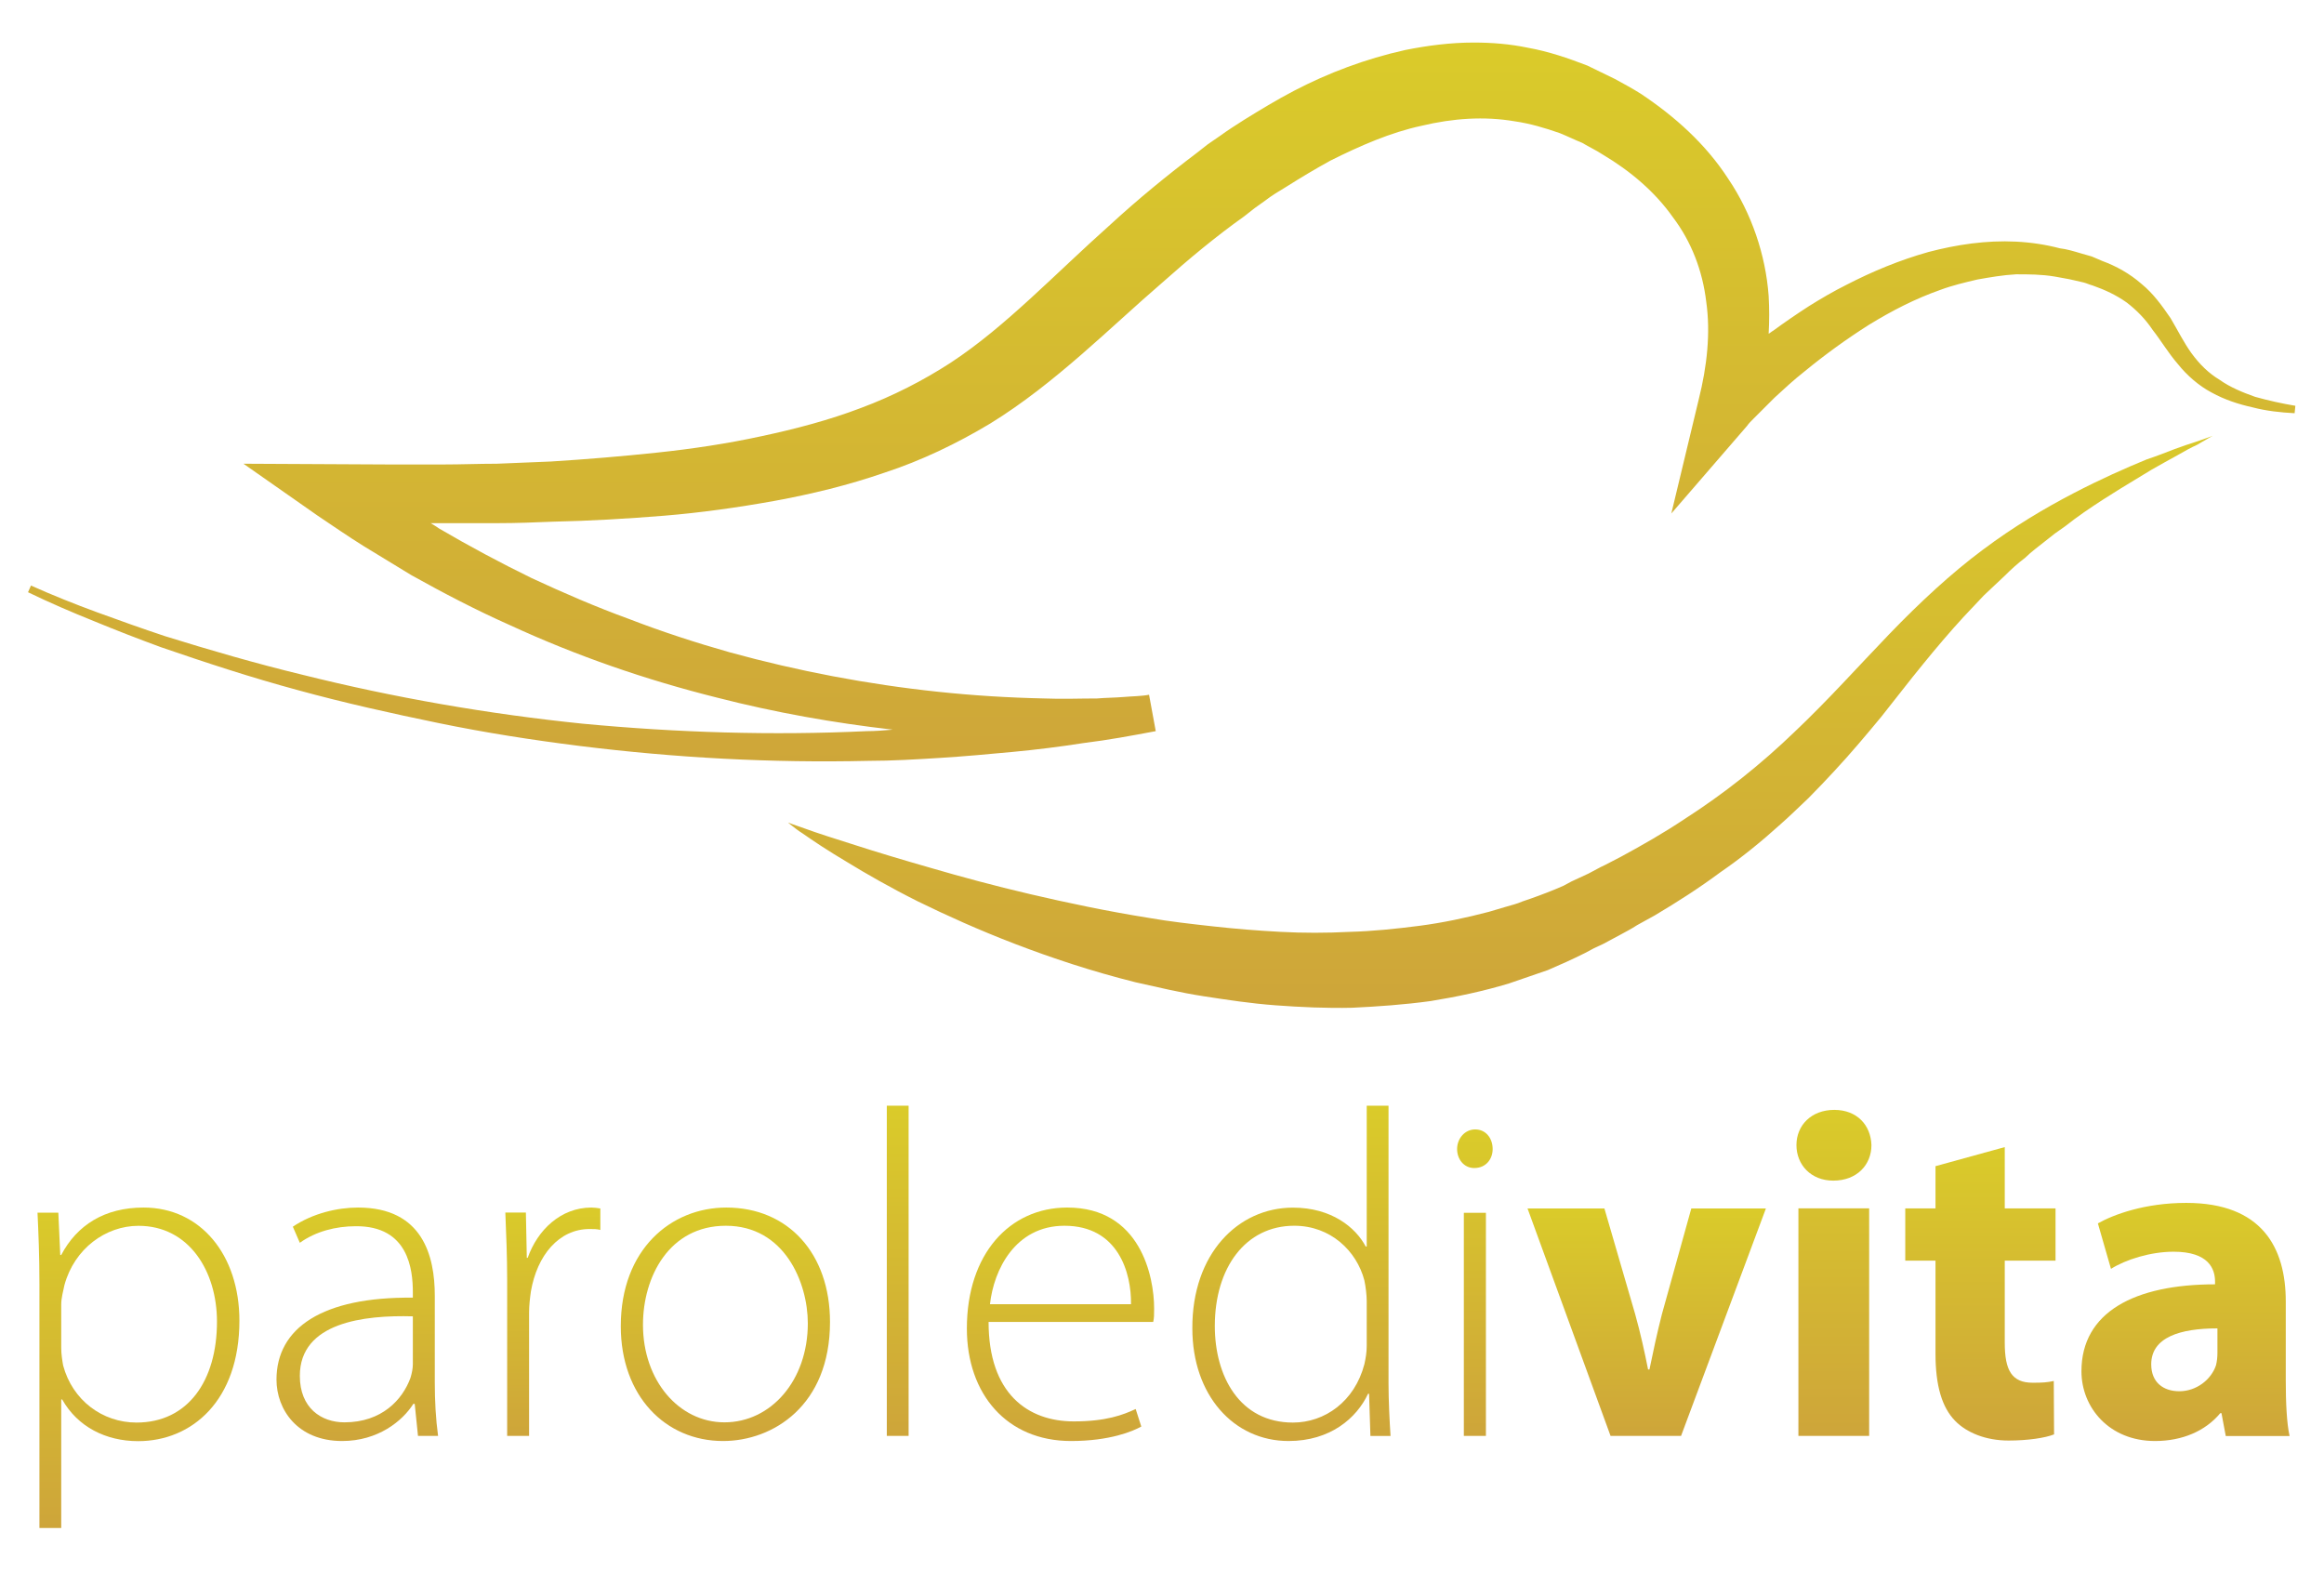
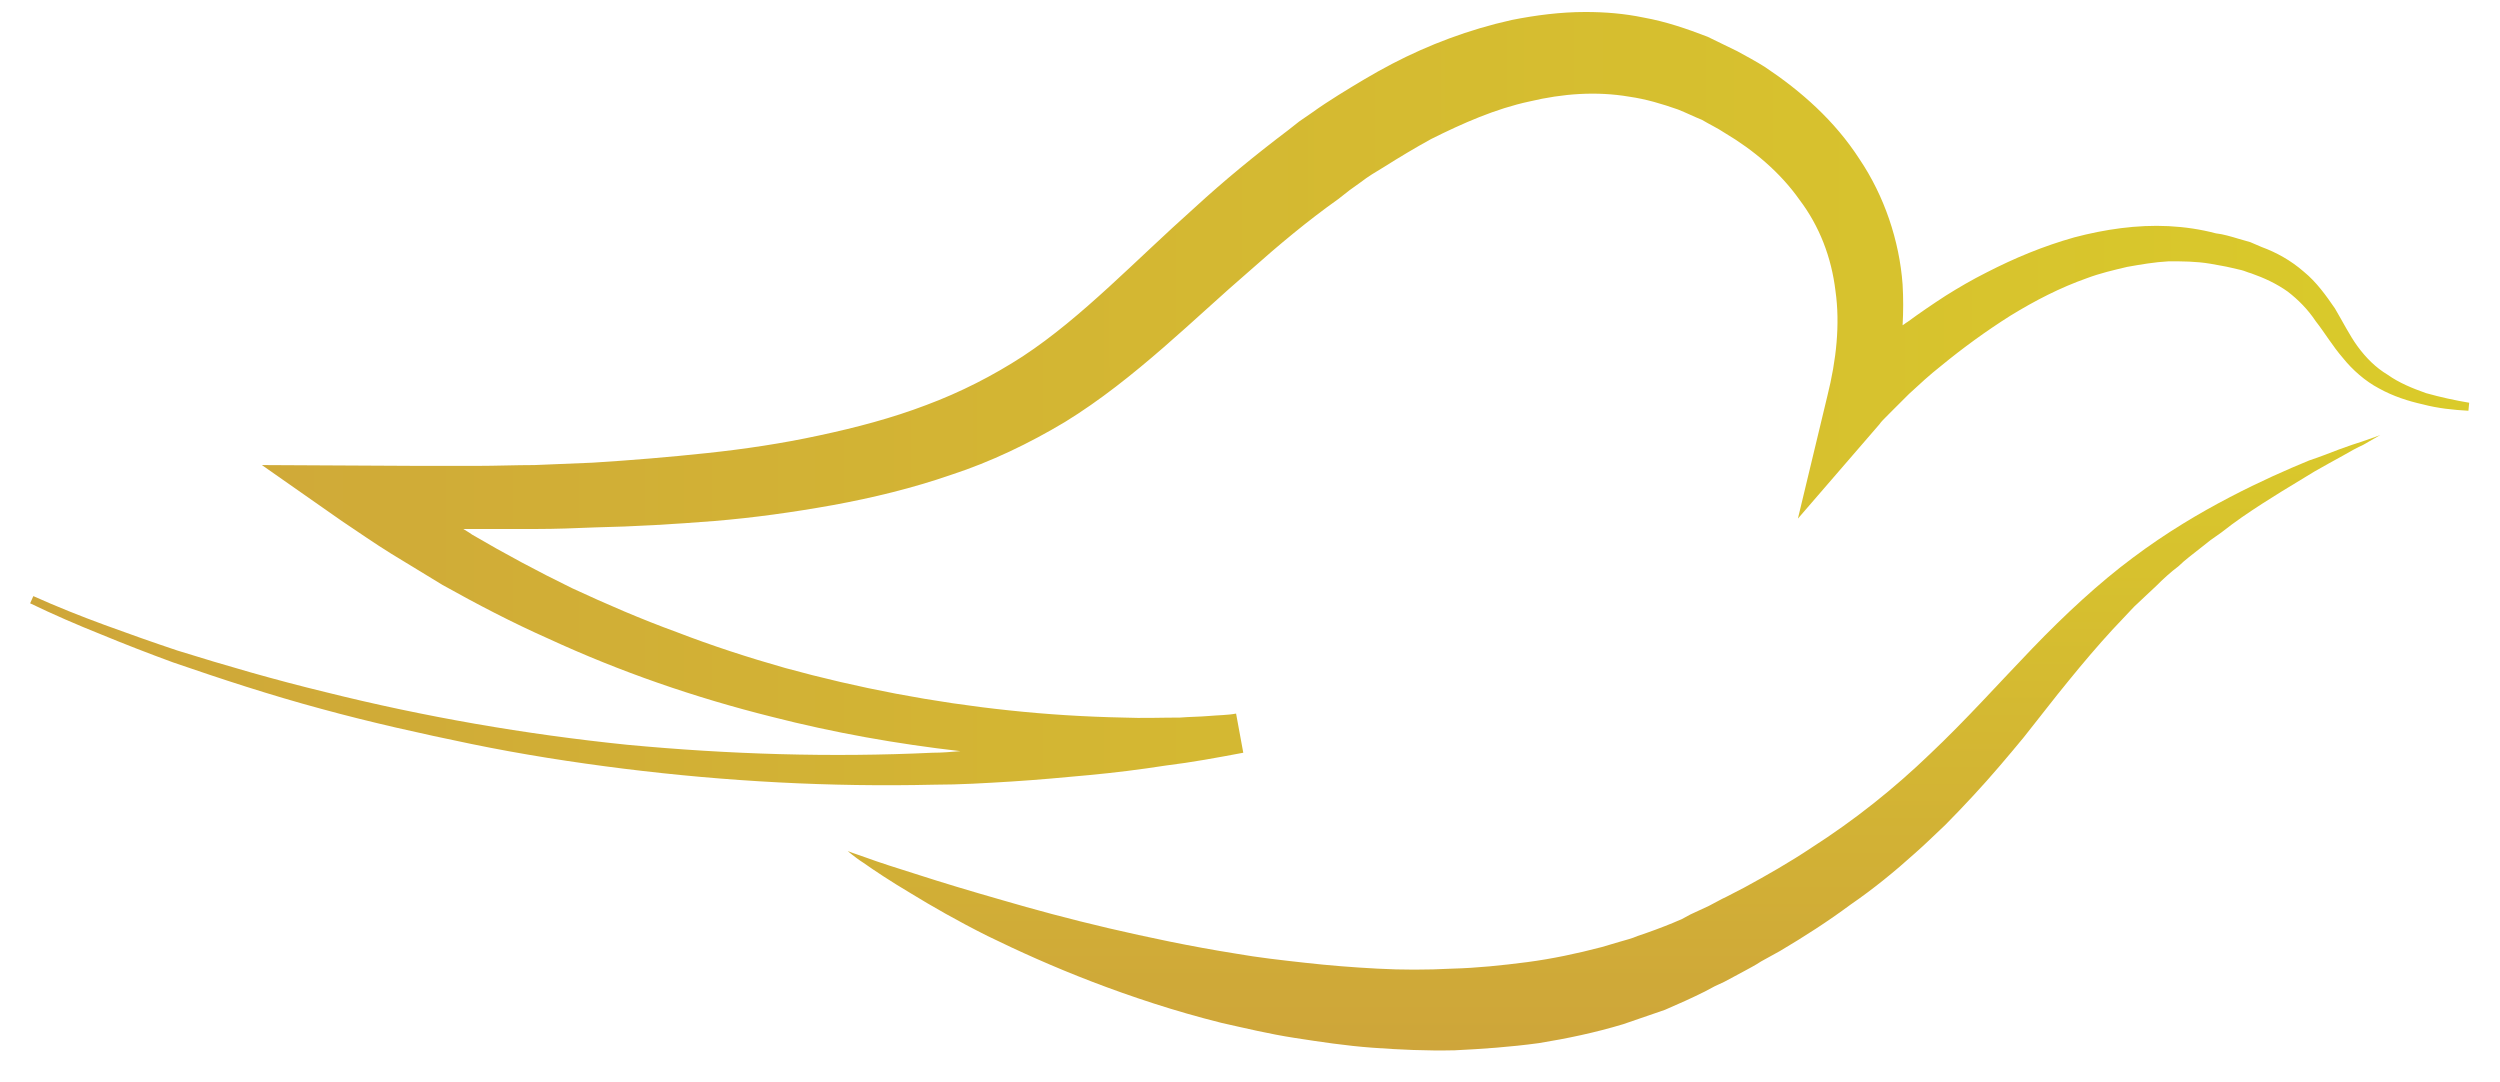
- <svg xmlns="http://www.w3.org/2000/svg" width="100%" height="100%" viewBox="0 0 74 50" version="1.1" xml:space="preserve" style="fill-rule:evenodd;clip-rule:evenodd;stroke-linejoin:round;stroke-miterlimit:1.414;">
-   <g transform="matrix(0.151115,0,0,0.151099,-102.522,-80.6607)">
-     <g transform="matrix(-6.8e-06,-156.539,-156.539,6.8e-06,923.218,699.333)">
-       <path d="M0.99,-0.328C0.978,-0.274 0.959,-0.224 0.935,-0.178C0.923,-0.155 0.909,-0.132 0.896,-0.111C0.889,-0.1 0.882,-0.089 0.874,-0.078L0.863,-0.062L0.852,-0.048C0.821,-0.007 0.789,0.032 0.755,0.069C0.722,0.106 0.688,0.141 0.656,0.176C0.624,0.211 0.594,0.246 0.569,0.284C0.545,0.321 0.524,0.362 0.508,0.405C0.492,0.447 0.48,0.492 0.47,0.539C0.46,0.585 0.453,0.632 0.448,0.679C0.443,0.726 0.439,0.774 0.436,0.822C0.435,0.846 0.434,0.871 0.433,0.895C0.433,0.919 0.432,0.943 0.432,0.967L0.432,1.04L0.433,1.236L0.363,1.136C0.349,1.115 0.335,1.095 0.322,1.074C0.309,1.053 0.296,1.031 0.283,1.01C0.259,0.967 0.236,0.923 0.216,0.878C0.174,0.787 0.142,0.694 0.118,0.598C0.098,0.52 0.084,0.441 0.075,0.362C0.074,0.374 0.073,0.385 0.073,0.397C0.067,0.524 0.071,0.652 0.083,0.779C0.096,0.906 0.118,1.033 0.149,1.157C0.164,1.219 0.182,1.281 0.201,1.342C0.211,1.372 0.222,1.403 0.233,1.433C0.244,1.463 0.256,1.493 0.269,1.522L0.26,1.526C0.246,1.497 0.233,1.467 0.221,1.437C0.209,1.408 0.197,1.377 0.186,1.347C0.165,1.286 0.145,1.225 0.128,1.162C0.111,1.1 0.097,1.037 0.084,0.974C0.071,0.911 0.061,0.847 0.053,0.783C0.037,0.654 0.03,0.525 0.033,0.395C0.033,0.363 0.035,0.33 0.037,0.298C0.039,0.266 0.042,0.233 0.045,0.201C0.048,0.169 0.052,0.137 0.057,0.105C0.061,0.072 0.067,0.04 0.073,0.008L0.122,0.017C0.12,0.027 0.12,0.04 0.119,0.051C0.118,0.063 0.118,0.075 0.117,0.087C0.117,0.111 0.116,0.134 0.117,0.158C0.118,0.206 0.121,0.254 0.126,0.301C0.136,0.396 0.154,0.49 0.179,0.581C0.192,0.627 0.207,0.673 0.224,0.717C0.24,0.761 0.259,0.805 0.279,0.848C0.3,0.891 0.322,0.932 0.346,0.973C0.349,0.977 0.351,0.981 0.353,0.984L0.353,0.967C0.353,0.942 0.353,0.918 0.353,0.893C0.353,0.868 0.354,0.844 0.355,0.819C0.356,0.77 0.359,0.72 0.363,0.67C0.367,0.621 0.374,0.571 0.383,0.521C0.392,0.472 0.404,0.422 0.421,0.373C0.437,0.324 0.46,0.276 0.487,0.231C0.514,0.187 0.547,0.146 0.58,0.108C0.613,0.07 0.646,0.035 0.677,-0.001C0.709,-0.037 0.739,-0.073 0.766,-0.111L0.777,-0.125L0.787,-0.139C0.794,-0.148 0.8,-0.158 0.806,-0.168C0.818,-0.187 0.83,-0.207 0.841,-0.227C0.861,-0.267 0.879,-0.308 0.888,-0.35C0.898,-0.392 0.901,-0.434 0.894,-0.475C0.891,-0.496 0.885,-0.516 0.878,-0.536C0.874,-0.546 0.869,-0.556 0.865,-0.566C0.859,-0.576 0.855,-0.585 0.849,-0.594C0.827,-0.631 0.799,-0.664 0.765,-0.688C0.732,-0.713 0.693,-0.728 0.651,-0.733C0.609,-0.739 0.564,-0.734 0.52,-0.723L0.366,-0.686L0.484,-0.788C0.487,-0.79 0.49,-0.793 0.493,-0.796L0.503,-0.806C0.509,-0.812 0.515,-0.818 0.522,-0.825C0.534,-0.838 0.546,-0.851 0.557,-0.865C0.58,-0.893 0.601,-0.922 0.62,-0.952C0.639,-0.983 0.655,-1.014 0.667,-1.048C0.673,-1.064 0.677,-1.081 0.681,-1.098C0.684,-1.115 0.687,-1.132 0.688,-1.15C0.688,-1.167 0.688,-1.184 0.685,-1.202C0.683,-1.212 0.682,-1.22 0.68,-1.228L0.677,-1.241C0.676,-1.245 0.674,-1.249 0.673,-1.253C0.667,-1.27 0.66,-1.285 0.65,-1.299C0.64,-1.312 0.628,-1.324 0.613,-1.334C0.599,-1.345 0.582,-1.355 0.567,-1.368C0.552,-1.38 0.538,-1.396 0.529,-1.413C0.519,-1.431 0.513,-1.45 0.509,-1.468C0.504,-1.487 0.502,-1.506 0.501,-1.525L0.511,-1.526C0.514,-1.508 0.518,-1.49 0.523,-1.472C0.529,-1.455 0.536,-1.438 0.546,-1.424C0.555,-1.409 0.567,-1.397 0.582,-1.386C0.596,-1.376 0.612,-1.368 0.629,-1.358C0.645,-1.347 0.662,-1.335 0.675,-1.319C0.689,-1.303 0.699,-1.285 0.706,-1.266C0.708,-1.261 0.71,-1.257 0.712,-1.252L0.716,-1.238C0.719,-1.228 0.722,-1.218 0.723,-1.209C0.728,-1.19 0.731,-1.17 0.732,-1.15C0.734,-1.11 0.728,-1.07 0.718,-1.032C0.707,-0.993 0.692,-0.957 0.674,-0.922C0.665,-0.904 0.655,-0.887 0.645,-0.871C0.634,-0.854 0.623,-0.838 0.612,-0.823C0.611,-0.821 0.609,-0.819 0.608,-0.817C0.625,-0.818 0.642,-0.818 0.659,-0.817C0.714,-0.813 0.77,-0.794 0.816,-0.763C0.864,-0.732 0.901,-0.69 0.931,-0.645C0.938,-0.634 0.945,-0.621 0.951,-0.61C0.957,-0.598 0.963,-0.585 0.969,-0.573C0.979,-0.547 0.988,-0.521 0.993,-0.493C0.998,-0.469 1,-0.445 1,-0.42C1,-0.389 0.996,-0.358 0.99,-0.328Z" style="fill:url(#_Linear1);fill-rule:nonzero;" />
-     </g>
-     <g transform="matrix(-5.6e-06,-127.955,-127.955,5.6e-06,994.594,746.197)">
-       <path d="M0.932,-1.145C0.929,-1.135 0.925,-1.124 0.92,-1.11C0.915,-1.097 0.909,-1.082 0.903,-1.064C0.889,-1.03 0.871,-0.989 0.847,-0.943C0.823,-0.897 0.793,-0.846 0.754,-0.794C0.716,-0.743 0.668,-0.691 0.615,-0.64C0.562,-0.589 0.506,-0.539 0.454,-0.484C0.401,-0.429 0.353,-0.369 0.31,-0.302C0.288,-0.269 0.268,-0.234 0.249,-0.199L0.235,-0.172C0.231,-0.163 0.226,-0.155 0.221,-0.145L0.208,-0.117L0.201,-0.104L0.195,-0.09C0.188,-0.073 0.181,-0.054 0.175,-0.036C0.171,-0.027 0.169,-0.018 0.166,-0.008L0.158,0.019C0.148,0.057 0.14,0.095 0.135,0.133C0.13,0.172 0.126,0.21 0.125,0.248C0.123,0.287 0.123,0.325 0.125,0.362C0.127,0.4 0.13,0.437 0.134,0.473C0.138,0.509 0.142,0.545 0.148,0.579C0.159,0.648 0.173,0.714 0.187,0.774C0.201,0.834 0.216,0.889 0.23,0.937C0.244,0.986 0.257,1.029 0.268,1.063C0.279,1.098 0.288,1.126 0.295,1.145C0.301,1.163 0.305,1.173 0.305,1.173C0.305,1.173 0.303,1.171 0.3,1.167C0.297,1.163 0.292,1.157 0.287,1.149C0.275,1.132 0.259,1.108 0.24,1.076C0.221,1.045 0.198,1.005 0.175,0.959C0.152,0.912 0.128,0.859 0.105,0.799C0.082,0.739 0.06,0.673 0.042,0.601C0.034,0.565 0.025,0.528 0.019,0.489C0.013,0.45 0.007,0.411 0.004,0.37C0.001,0.329 -0.001,0.287 0,0.244C0.002,0.202 0.005,0.159 0.011,0.115C0.018,0.072 0.027,0.029 0.04,-0.014L0.051,-0.046C0.055,-0.057 0.058,-0.067 0.062,-0.078C0.071,-0.099 0.08,-0.119 0.09,-0.139L0.098,-0.154L0.105,-0.169L0.12,-0.197C0.125,-0.206 0.13,-0.216 0.136,-0.225L0.152,-0.254C0.174,-0.291 0.197,-0.327 0.223,-0.362C0.247,-0.397 0.274,-0.43 0.302,-0.461C0.316,-0.477 0.331,-0.492 0.345,-0.507C0.36,-0.522 0.375,-0.536 0.39,-0.55C0.419,-0.577 0.45,-0.603 0.479,-0.627C0.509,-0.651 0.538,-0.673 0.566,-0.696C0.593,-0.718 0.619,-0.74 0.644,-0.763C0.656,-0.774 0.667,-0.785 0.679,-0.796C0.69,-0.808 0.701,-0.819 0.711,-0.83C0.722,-0.841 0.732,-0.852 0.741,-0.864C0.746,-0.869 0.751,-0.875 0.755,-0.88L0.781,-0.913C0.785,-0.919 0.789,-0.924 0.793,-0.93C0.801,-0.94 0.809,-0.951 0.816,-0.961C0.845,-1.003 0.867,-1.041 0.886,-1.072C0.895,-1.088 0.903,-1.102 0.91,-1.115C0.917,-1.127 0.923,-1.138 0.927,-1.147C0.937,-1.164 0.942,-1.173 0.942,-1.173C0.942,-1.173 0.938,-1.163 0.932,-1.145Z" style="fill:url(#_Linear2);fill-rule:nonzero;" />
-     </g>
-     <g transform="matrix(-3e-06,-67.5273,-67.5273,3e-06,707.612,855.829)">
-       <path d="M0.852,0.241L0.852,0.244L0.984,0.25L0.984,0.315C0.919,0.312 0.849,0.309 0.762,0.309L0,0.309L0,0.241L0.401,0.241L0.401,0.238C0.316,0.19 0.271,0.102 0.271,0.001C0.271,-0.167 0.398,-0.315 0.647,-0.315C0.852,-0.315 1,-0.194 1,-0.016C1,0.106 0.945,0.192 0.852,0.241ZM0.507,0.235C0.524,0.238 0.543,0.241 0.562,0.241L0.698,0.241C0.717,0.241 0.739,0.235 0.758,0.231C0.872,0.2 0.943,0.102 0.943,0C0.943,-0.158 0.801,-0.245 0.644,-0.245C0.459,-0.245 0.329,-0.154 0.329,0.006C0.329,0.113 0.399,0.206 0.507,0.235Z" style="fill:url(#_Linear3);fill-rule:nonzero;" />
-     </g>
-     <g transform="matrix(-2.2e-06,-49.1992,-49.1992,2.2e-06,753.72,837.501)">
-       <path d="M0.918,0.276L0.849,0.246C0.898,0.178 0.92,0.091 0.92,0.007C0.922,-0.22 0.733,-0.238 0.637,-0.238L0.614,-0.238C0.618,0.15 0.484,0.346 0.263,0.346C0.135,0.346 0,0.256 0,0.065C0,-0.089 0.086,-0.194 0.159,-0.24L0.159,-0.246L0.022,-0.26L0.022,-0.346C0.096,-0.336 0.173,-0.332 0.249,-0.332L0.622,-0.332C0.793,-0.332 1,-0.28 1,-0.003C1,0.083 0.976,0.19 0.918,0.276ZM0.279,0.246C0.508,0.246 0.54,-0.029 0.534,-0.238L0.329,-0.238C0.311,-0.238 0.291,-0.234 0.271,-0.228C0.177,-0.194 0.08,-0.105 0.08,0.055C0.08,0.154 0.141,0.246 0.279,0.246Z" style="fill:url(#_Linear4);fill-rule:nonzero;" />
-     </g>
-     <g transform="matrix(-2.1e-06,-48.1211,-48.1211,2.1e-06,794.926,836.423)">
-       <path d="M0.78,0.11L0.78,0.114L0.978,0.118L0.978,0.208C0.884,0.204 0.782,0.2 0.684,0.2L0,0.2L0,0.104L0.54,0.104C0.572,0.104 0.605,0.1 0.633,0.096C0.79,0.069 0.906,-0.026 0.906,-0.161C0.906,-0.179 0.906,-0.193 0.902,-0.208L0.996,-0.208C0.998,-0.196 1,-0.181 1,-0.169C1,-0.035 0.902,0.067 0.78,0.11Z" style="fill:url(#_Linear5);fill-rule:nonzero;" />
-     </g>
-     <g transform="matrix(-2.2e-06,-49.1992,-49.1992,2.2e-06,831.286,837.501)">
-       <path d="M0.492,0.448C0.193,0.448 0,0.257 0,0.01C0,-0.203 0.151,-0.448 0.51,-0.448C0.803,-0.448 1,-0.269 1,-0.004C1,0.233 0.821,0.448 0.492,0.448ZM0.498,0.353C0.703,0.353 0.922,0.241 0.922,-0.002C0.922,-0.253 0.679,-0.353 0.504,-0.353C0.259,-0.353 0.08,-0.195 0.08,0.004C0.08,0.199 0.259,0.353 0.498,0.353Z" style="fill:url(#_Linear6);fill-rule:nonzero;" />
-     </g>
-     <g transform="matrix(69.584,1.32025e-13,1.32025e-13,-69.584,832.803,801.63)">
-       <rect x="0.467" y="-0.5" width="0.066" height="1" style="fill:url(#_Linear7);" />
-     </g>
-     <g transform="matrix(-2.2e-06,-49.1992,-49.1992,2.2e-06,901.896,837.501)">
-       <path d="M0.482,0.401C0.201,0.401 0,0.23 0,-0.045C0,-0.212 0.042,-0.31 0.062,-0.346L0.137,-0.322C0.112,-0.268 0.084,-0.196 0.084,-0.057C0.084,0.14 0.203,0.308 0.51,0.308L0.51,-0.397C0.526,-0.401 0.542,-0.401 0.568,-0.401C0.705,-0.401 1,-0.342 1,-0.029C1,0.218 0.801,0.401 0.482,0.401ZM0.922,-0.017C0.922,-0.248 0.719,-0.304 0.586,-0.302L0.586,0.302C0.733,0.286 0.922,0.194 0.922,-0.017Z" style="fill:url(#_Linear8);fill-rule:nonzero;" />
-     </g>
-     <g transform="matrix(-3.1e-06,-70.6621,-70.6621,3.1e-06,950.452,837.501)">
-       <path d="M1,-0.226L0.58,-0.226L0.58,-0.223C0.637,-0.193 0.696,-0.121 0.696,-0.006C0.696,0.158 0.558,0.295 0.336,0.294C0.137,0.294 0,0.171 0,0.007C0,-0.117 0.068,-0.196 0.141,-0.23L0.141,-0.233L0.015,-0.237L0.015,-0.297C0.062,-0.294 0.121,-0.291 0.171,-0.291L1,-0.291L1,-0.226ZM0.343,0.227C0.516,0.227 0.642,0.136 0.642,-0.01C0.642,-0.118 0.567,-0.196 0.479,-0.219C0.46,-0.223 0.435,-0.226 0.417,-0.226L0.284,-0.226C0.264,-0.226 0.247,-0.223 0.229,-0.219C0.118,-0.19 0.055,-0.101 0.055,-0.006C0.055,0.153 0.193,0.227 0.343,0.227Z" style="fill:url(#_Linear9);fill-rule:nonzero;" />
-     </g>
-     <g transform="matrix(-2.8e-06,-64.5859,-64.5859,2.8e-06,989.211,836.423)">
-       <path d="M0.936,0.058C0.903,0.058 0.874,0.036 0.874,0.002C0.874,-0.036 0.903,-0.058 0.936,-0.058C0.971,-0.058 1,-0.036 1,-0.001C1,0.033 0.97,0.058 0.936,0.058ZM0,0.036L0,-0.036L0.728,-0.036L0.728,0.036L0,0.036Z" style="fill:url(#_Linear10);fill-rule:nonzero;" />
-     </g>
-     <g transform="matrix(-2.1e-06,-47.9258,-47.9258,2.1e-06,1025.42,836.423)">
-       <path d="M1,-0.196L0.536,-0.067C0.45,-0.045 0.374,-0.029 0.292,-0.012L0.292,-0.006C0.372,0.01 0.45,0.027 0.536,0.051L1,0.186L1,0.524L0,0.159L0,-0.151L1,-0.524L1,-0.196Z" style="fill:url(#_Linear11);fill-rule:nonzero;" />
-     </g>
-     <g transform="matrix(-3e-06,-68.7031,-68.7031,3e-06,1064.87,836.423)">
-       <path d="M0.892,0.115C0.832,0.115 0.783,0.071 0.783,0.002C0.783,-0.071 0.832,-0.115 0.892,-0.115C0.953,-0.113 1,-0.071 1,-0.001C1,0.069 0.953,0.115 0.892,0.115ZM0,0.109L0,-0.108L0.698,-0.108L0.698,0.109L0,0.109Z" style="fill:url(#_Linear12);fill-rule:nonzero;" />
-     </g>
-     <g transform="matrix(-2.7e-06,-61.8418,-61.8418,2.7e-06,1095.73,837.403)">
-       <path d="M0.935,0.153L0.791,0.153L0.791,0.256L0.613,0.256L0.613,0.153L0.296,0.153C0.187,0.153 0.113,0.131 0.067,0.086C0.027,0.047 0,-0.018 0,-0.096C0,-0.162 0.009,-0.221 0.021,-0.251L0.203,-0.25C0.198,-0.227 0.197,-0.212 0.197,-0.178C0.197,-0.107 0.239,-0.083 0.333,-0.083L0.613,-0.083L0.613,-0.256L0.791,-0.256L0.791,-0.083L1,-0.083L0.935,0.153Z" style="fill:url(#_Linear13);fill-rule:nonzero;" />
-     </g>
-     <g transform="matrix(-2.2e-06,-50.1797,-50.1797,2.2e-06,1138.95,837.501)">
-       <path d="M0.914,0.368L0.723,0.313C0.762,0.251 0.795,0.147 0.795,0.05C0.795,-0.097 0.723,-0.124 0.67,-0.124L0.658,-0.124C0.658,0.214 0.541,0.437 0.293,0.437C0.141,0.437 0,0.321 0,0.128C0,0.015 0.041,-0.083 0.117,-0.146L0.117,-0.151L0.021,-0.169L0.021,-0.437C0.074,-0.425 0.162,-0.421 0.252,-0.421L0.586,-0.421C0.812,-0.421 1,-0.321 1,-0.003C1,0.171 0.951,0.302 0.914,0.368ZM0.322,0.144C0.436,0.144 0.473,0.022 0.473,-0.134L0.369,-0.134C0.352,-0.134 0.334,-0.132 0.318,-0.128C0.258,-0.108 0.209,-0.046 0.209,0.026C0.209,0.093 0.246,0.144 0.322,0.144Z" style="fill:url(#_Linear14);fill-rule:nonzero;" />
-     </g>
-   </g>
+ <svg xmlns="http://www.w3.org/2000/svg" width="74" height="32" viewBox="0 0 74 32" fill="none">
+   <path d="M44.749 0.591C43.472 0.875 42.289 1.325 41.201 1.892C40.657 2.176 40.113 2.507 39.616 2.815C39.356 2.98 39.095 3.146 38.835 3.335L38.457 3.595L38.126 3.856C37.156 4.589 36.233 5.346 35.358 6.15C34.483 6.93 33.655 7.735 32.827 8.492C31.999 9.248 31.171 9.958 30.272 10.549C29.397 11.117 28.427 11.614 27.41 11.992C26.416 12.371 25.352 12.654 24.24 12.891C23.152 13.127 22.04 13.293 20.928 13.411C19.816 13.53 18.681 13.624 17.545 13.695C16.978 13.719 16.386 13.742 15.819 13.766C15.251 13.766 14.683 13.79 14.115 13.79L12.389 13.79L7.752 13.766L10.118 15.422C10.614 15.753 11.087 16.084 11.584 16.392C12.081 16.699 12.601 17.007 13.098 17.314C14.115 17.882 15.156 18.426 16.221 18.899C18.373 19.892 20.573 20.649 22.844 21.217C24.689 21.69 26.558 22.021 28.427 22.234C28.143 22.258 27.883 22.281 27.599 22.281C24.595 22.423 21.567 22.328 18.562 22.045C15.558 21.737 12.554 21.217 9.621 20.483C8.154 20.129 6.688 19.703 5.245 19.254C4.535 19.017 3.802 18.757 3.092 18.497C2.382 18.236 1.673 17.953 0.987 17.645L0.892 17.858C1.578 18.189 2.288 18.497 2.997 18.78C3.683 19.064 4.417 19.348 5.126 19.608C6.569 20.105 8.012 20.578 9.503 20.98C10.969 21.382 12.46 21.713 13.95 22.021C15.44 22.328 16.954 22.565 18.468 22.754C21.52 23.133 24.571 23.298 27.646 23.227C28.403 23.227 29.184 23.18 29.941 23.133C30.698 23.085 31.478 23.014 32.235 22.943C32.992 22.872 33.749 22.778 34.506 22.66C35.287 22.565 36.044 22.423 36.801 22.281L36.588 21.122C36.351 21.169 36.044 21.169 35.784 21.193C35.5 21.217 35.216 21.217 34.932 21.24C34.364 21.24 33.82 21.264 33.252 21.24C32.117 21.217 30.982 21.146 29.87 21.027C27.623 20.791 25.399 20.365 23.246 19.774C22.158 19.466 21.07 19.112 20.029 18.71C18.988 18.331 17.948 17.882 16.93 17.409C15.913 16.912 14.943 16.392 13.973 15.824C13.879 15.753 13.784 15.706 13.713 15.658H14.115C14.707 15.658 15.274 15.658 15.866 15.658C16.457 15.658 17.025 15.635 17.616 15.611C18.775 15.587 19.958 15.516 21.141 15.422C22.3 15.327 23.483 15.162 24.666 14.949C25.825 14.736 27.008 14.452 28.167 14.05C29.326 13.671 30.461 13.127 31.526 12.489C32.566 11.85 33.536 11.07 34.435 10.289C35.334 9.509 36.162 8.728 37.014 7.995C37.865 7.238 38.717 6.528 39.616 5.89L39.947 5.63L40.278 5.393C40.491 5.227 40.728 5.085 40.964 4.944C41.414 4.66 41.887 4.376 42.36 4.116C43.306 3.643 44.276 3.217 45.27 3.004C46.263 2.768 47.257 2.697 48.226 2.862C48.723 2.933 49.196 3.075 49.669 3.241C49.906 3.335 50.142 3.453 50.379 3.548C50.616 3.69 50.828 3.785 51.041 3.927C51.917 4.447 52.697 5.109 53.265 5.913C53.856 6.694 54.211 7.616 54.33 8.61C54.471 9.603 54.353 10.668 54.093 11.708L53.218 15.351L55.63 12.56C55.678 12.489 55.749 12.418 55.82 12.347L56.056 12.11C56.198 11.969 56.34 11.827 56.506 11.661C56.813 11.377 57.121 11.093 57.452 10.833C58.114 10.289 58.8 9.792 59.51 9.343C60.243 8.894 60.977 8.515 61.781 8.231C62.159 8.089 62.562 7.995 62.964 7.9C63.366 7.829 63.768 7.758 64.194 7.735C64.596 7.735 64.998 7.735 65.424 7.806C65.66 7.853 65.85 7.877 66.039 7.924L66.346 7.995C66.441 8.018 66.536 8.066 66.63 8.089C67.032 8.231 67.387 8.397 67.719 8.633C68.026 8.87 68.31 9.154 68.546 9.509C68.807 9.84 69.043 10.242 69.351 10.597C69.635 10.951 70.013 11.283 70.415 11.495C70.841 11.732 71.29 11.874 71.716 11.969C72.166 12.087 72.615 12.134 73.065 12.158L73.088 11.921C72.662 11.85 72.237 11.756 71.811 11.637C71.409 11.495 71.007 11.33 70.675 11.093C70.32 10.88 70.037 10.597 69.776 10.242C69.54 9.911 69.351 9.532 69.114 9.13C68.854 8.752 68.57 8.35 68.192 8.042C67.813 7.711 67.387 7.474 66.938 7.309C66.82 7.262 66.725 7.214 66.607 7.167L66.275 7.072C66.039 7.001 65.802 6.93 65.59 6.907C65.14 6.788 64.667 6.718 64.194 6.694C63.248 6.647 62.301 6.789 61.403 7.025C60.48 7.285 59.628 7.64 58.8 8.066C58.375 8.279 57.972 8.515 57.594 8.752C57.192 9.012 56.813 9.272 56.459 9.532C56.411 9.556 56.364 9.603 56.317 9.627C56.34 9.225 56.34 8.823 56.317 8.421C56.222 7.12 55.773 5.795 55.039 4.707C54.306 3.572 53.312 2.697 52.248 1.987C51.988 1.821 51.68 1.656 51.42 1.514C51.136 1.372 50.828 1.23 50.545 1.088C49.93 0.852 49.315 0.639 48.652 0.52C48.084 0.402 47.517 0.355 46.925 0.355C46.192 0.355 45.459 0.45 44.749 0.591Z" fill="url(#paint0_linear_1_2)" />
+   <path d="M69.916 13.07C69.722 13.128 69.51 13.205 69.239 13.302C68.988 13.398 68.698 13.514 68.35 13.63C67.692 13.901 66.899 14.249 66.01 14.713C65.12 15.177 64.134 15.757 63.129 16.511C62.143 17.246 61.137 18.174 60.151 19.199C59.165 20.223 58.198 21.306 57.135 22.311C56.071 23.336 54.911 24.264 53.615 25.095C52.977 25.521 52.301 25.907 51.624 26.275L51.102 26.545C50.928 26.623 50.773 26.72 50.58 26.816L50.038 27.067L49.787 27.203L49.516 27.319C49.188 27.454 48.82 27.59 48.472 27.706C48.298 27.783 48.124 27.822 47.931 27.88L47.409 28.034C46.674 28.227 45.939 28.382 45.204 28.479C44.45 28.576 43.715 28.653 42.981 28.672C42.227 28.711 41.492 28.711 40.776 28.672C40.042 28.634 39.326 28.576 38.63 28.498C37.934 28.421 37.238 28.343 36.581 28.227C35.246 28.015 33.97 27.744 32.81 27.474C31.65 27.203 30.586 26.913 29.658 26.642C28.711 26.371 27.879 26.12 27.222 25.907C26.545 25.695 26.004 25.521 25.636 25.385C25.288 25.269 25.095 25.192 25.095 25.192C25.095 25.192 25.134 25.231 25.211 25.289C25.288 25.347 25.404 25.443 25.559 25.54C25.888 25.772 26.352 26.081 26.971 26.449C27.57 26.816 28.343 27.261 29.233 27.706C30.142 28.15 31.166 28.614 32.327 29.059C33.487 29.503 34.763 29.929 36.155 30.277C36.851 30.432 37.567 30.606 38.321 30.722C39.075 30.838 39.829 30.954 40.622 31.012C41.415 31.07 42.227 31.108 43.058 31.089C43.87 31.05 44.702 30.992 45.552 30.876C46.384 30.741 47.215 30.567 48.047 30.316L48.666 30.103C48.878 30.026 49.072 29.968 49.284 29.89C49.69 29.716 50.077 29.542 50.464 29.349L50.754 29.194L51.044 29.059L51.585 28.769C51.759 28.672 51.953 28.576 52.127 28.459L52.687 28.15C53.403 27.725 54.099 27.28 54.776 26.777C55.452 26.313 56.09 25.791 56.69 25.25C56.999 24.979 57.289 24.689 57.579 24.419C57.869 24.129 58.14 23.839 58.411 23.549C58.933 22.988 59.436 22.389 59.9 21.828C60.364 21.248 60.789 20.687 61.234 20.146C61.659 19.624 62.085 19.121 62.529 18.638C62.742 18.406 62.955 18.193 63.167 17.961C63.4 17.748 63.612 17.536 63.825 17.343C64.038 17.13 64.25 16.936 64.482 16.762C64.579 16.666 64.695 16.569 64.792 16.492L65.43 15.989C65.546 15.912 65.642 15.835 65.758 15.757C65.952 15.602 66.165 15.448 66.358 15.312C67.17 14.752 67.905 14.326 68.504 13.959C68.814 13.785 69.084 13.63 69.336 13.495C69.568 13.36 69.78 13.244 69.954 13.166C70.283 12.973 70.457 12.876 70.457 12.876C70.457 12.876 70.264 12.954 69.916 13.07Z" fill="url(#paint1_linear_1_2)" />
  <defs>
-     <linearGradient id="_Linear1" x1="0" y1="0" x2="1" y2="0" gradientUnits="userSpaceOnUse" gradientTransform="matrix(1,6.61744e-24,6.61744e-24,-1,8.88178e-16,2.9286e-06)">
-       <stop offset="0" style="stop-color: #cea53a;stop-opacity:1" />
-       <stop offset="1" style="stop-color: #dacb2a;stop-opacity:1" />
+     <linearGradient id="paint0_linear_1_2" x1="-1.519" y1="15.725" x2="73.088" y2="15.725" gradientUnits="userSpaceOnUse">
+       <stop stop-color="#CEA53A" />
+       <stop offset="1" stop-color="#DACB2A" />
    </linearGradient>
-     <linearGradient id="_Linear2" x1="0" y1="0" x2="1" y2="0" gradientUnits="userSpaceOnUse" gradientTransform="matrix(1,0,0,-1,0,-1.09352e-05)">
-       <stop offset="0" style="stop-color: #cea53a;stop-opacity:1" />
-       <stop offset="1" style="stop-color: #dacb2a;stop-opacity:1" />
-     </linearGradient>
-     <linearGradient id="_Linear3" x1="0" y1="0" x2="1" y2="0" gradientUnits="userSpaceOnUse" gradientTransform="matrix(1,0,0,-1,0,-8.94293e-06)">
-       <stop offset="0" style="stop-color: #cea53a;stop-opacity:1" />
-       <stop offset="1" style="stop-color: #dacb2a;stop-opacity:1" />
-     </linearGradient>
-     <linearGradient id="_Linear4" x1="0" y1="0" x2="1" y2="0" gradientUnits="userSpaceOnUse" gradientTransform="matrix(1,0,0,-1,3.55271e-15,3.04953e-05)">
-       <stop offset="0" style="stop-color: #cea53a;stop-opacity:1" />
-       <stop offset="1" style="stop-color: #dacb2a;stop-opacity:1" />
-     </linearGradient>
-     <linearGradient id="_Linear5" x1="0" y1="0" x2="1" y2="0" gradientUnits="userSpaceOnUse" gradientTransform="matrix(1,0,0,-1,-3.55271e-15,-3.04369e-05)">
-       <stop offset="0" style="stop-color: #cea53a;stop-opacity:1" />
-       <stop offset="1" style="stop-color: #dacb2a;stop-opacity:1" />
-     </linearGradient>
-     <linearGradient id="_Linear6" x1="0" y1="0" x2="1" y2="0" gradientUnits="userSpaceOnUse" gradientTransform="matrix(1,0,0,-1,3.55271e-15,-2.47282e-05)">
-       <stop offset="0" style="stop-color: #cea53a;stop-opacity:1" />
-       <stop offset="1" style="stop-color: #dacb2a;stop-opacity:1" />
-     </linearGradient>
-     <linearGradient id="_Linear7" x1="0" y1="0" x2="1" y2="0" gradientUnits="userSpaceOnUse" gradientTransform="matrix(-4.31134e-08,1,1,4.31134e-08,0.500008,-0.500008)">
-       <stop offset="0" style="stop-color: #cea53a;stop-opacity:1" />
-       <stop offset="1" style="stop-color: #dacb2a;stop-opacity:1" />
-     </linearGradient>
-     <linearGradient id="_Linear8" x1="0" y1="0" x2="1" y2="0" gradientUnits="userSpaceOnUse" gradientTransform="matrix(1,0,0,-1,0,-1.96508e-05)">
-       <stop offset="0" style="stop-color: #cea53a;stop-opacity:1" />
-       <stop offset="1" style="stop-color: #dacb2a;stop-opacity:1" />
-     </linearGradient>
-     <linearGradient id="_Linear9" x1="0" y1="0" x2="1" y2="0" gradientUnits="userSpaceOnUse" gradientTransform="matrix(1,-6.61744e-24,-6.61744e-24,-1,0,-0.00138133)">
-       <stop offset="0" style="stop-color: #cea53a;stop-opacity:1" />
-       <stop offset="1" style="stop-color: #dacb2a;stop-opacity:1" />
-     </linearGradient>
-     <linearGradient id="_Linear10" x1="0" y1="0" x2="1" y2="0" gradientUnits="userSpaceOnUse" gradientTransform="matrix(1,0,0,-1,0,2.01665e-06)">
-       <stop offset="0" style="stop-color: #cea53a;stop-opacity:1" />
-       <stop offset="1" style="stop-color: #dacb2a;stop-opacity:1" />
-     </linearGradient>
-     <linearGradient id="_Linear11" x1="0" y1="0" x2="1" y2="0" gradientUnits="userSpaceOnUse" gradientTransform="matrix(1,-6.61744e-24,-6.61744e-24,-1,-3.55271e-15,-1.45851e-05)">
-       <stop offset="0" style="stop-color: #cea53a;stop-opacity:1" />
-       <stop offset="1" style="stop-color: #dacb2a;stop-opacity:1" />
-     </linearGradient>
-     <linearGradient id="_Linear12" x1="0" y1="0" x2="1" y2="0" gradientUnits="userSpaceOnUse" gradientTransform="matrix(1,0,0,-1,0,-6.06421e-06)">
-       <stop offset="0" style="stop-color: #cea53a;stop-opacity:1" />
-       <stop offset="1" style="stop-color: #dacb2a;stop-opacity:1" />
-     </linearGradient>
-     <linearGradient id="_Linear13" x1="0" y1="0" x2="1" y2="0" gradientUnits="userSpaceOnUse" gradientTransform="matrix(1,-6.61744e-24,-6.61744e-24,-1,1.77636e-15,-1.13096e-05)">
-       <stop offset="0" style="stop-color: #cea53a;stop-opacity:1" />
-       <stop offset="1" style="stop-color: #dacb2a;stop-opacity:1" />
-     </linearGradient>
-     <linearGradient id="_Linear14" x1="0" y1="0" x2="1" y2="0" gradientUnits="userSpaceOnUse" gradientTransform="matrix(1,0,0,-1,-3.55271e-15,-4.97499e-06)">
-       <stop offset="0" style="stop-color: #cea53a;stop-opacity:1" />
-       <stop offset="1" style="stop-color: #dacb2a;stop-opacity:1" />
+     <linearGradient id="paint1_linear_1_2" x1="47.776" y1="31.089" x2="47.776" y2="11.755" gradientUnits="userSpaceOnUse">
+       <stop stop-color="#CEA53A" />
+       <stop offset="1" stop-color="#DACB2A" />
    </linearGradient>
  </defs>
</svg>
